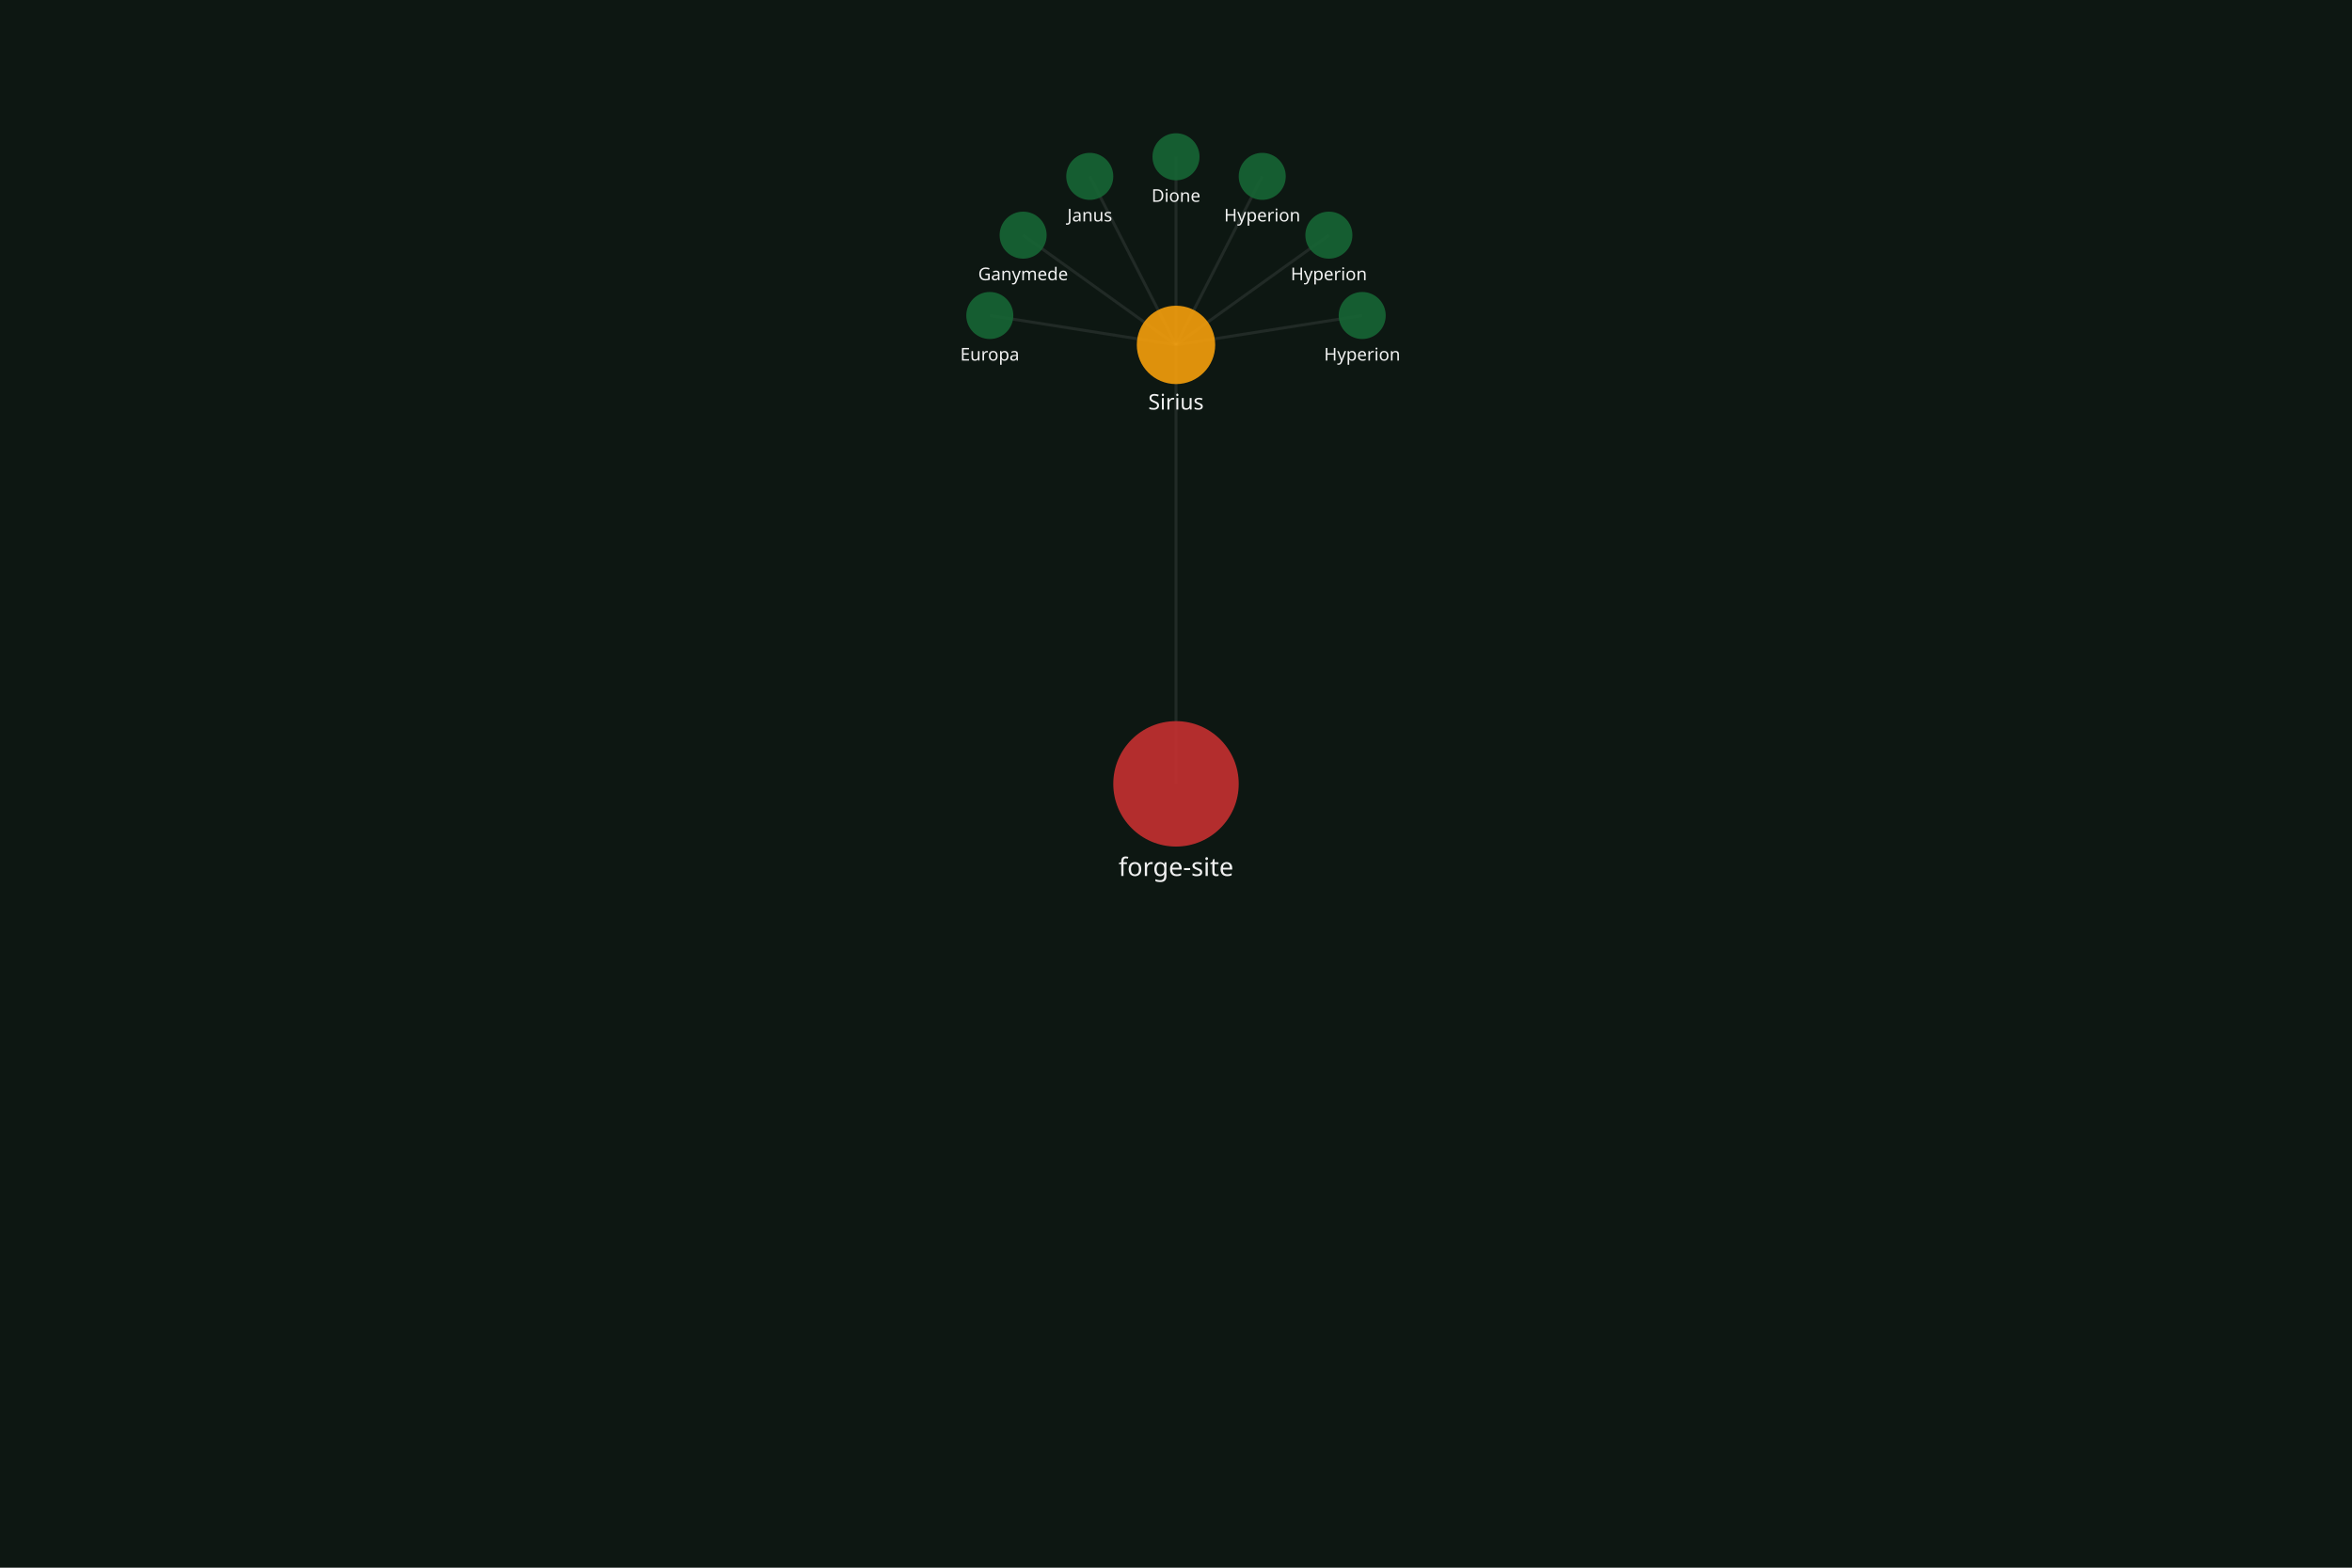
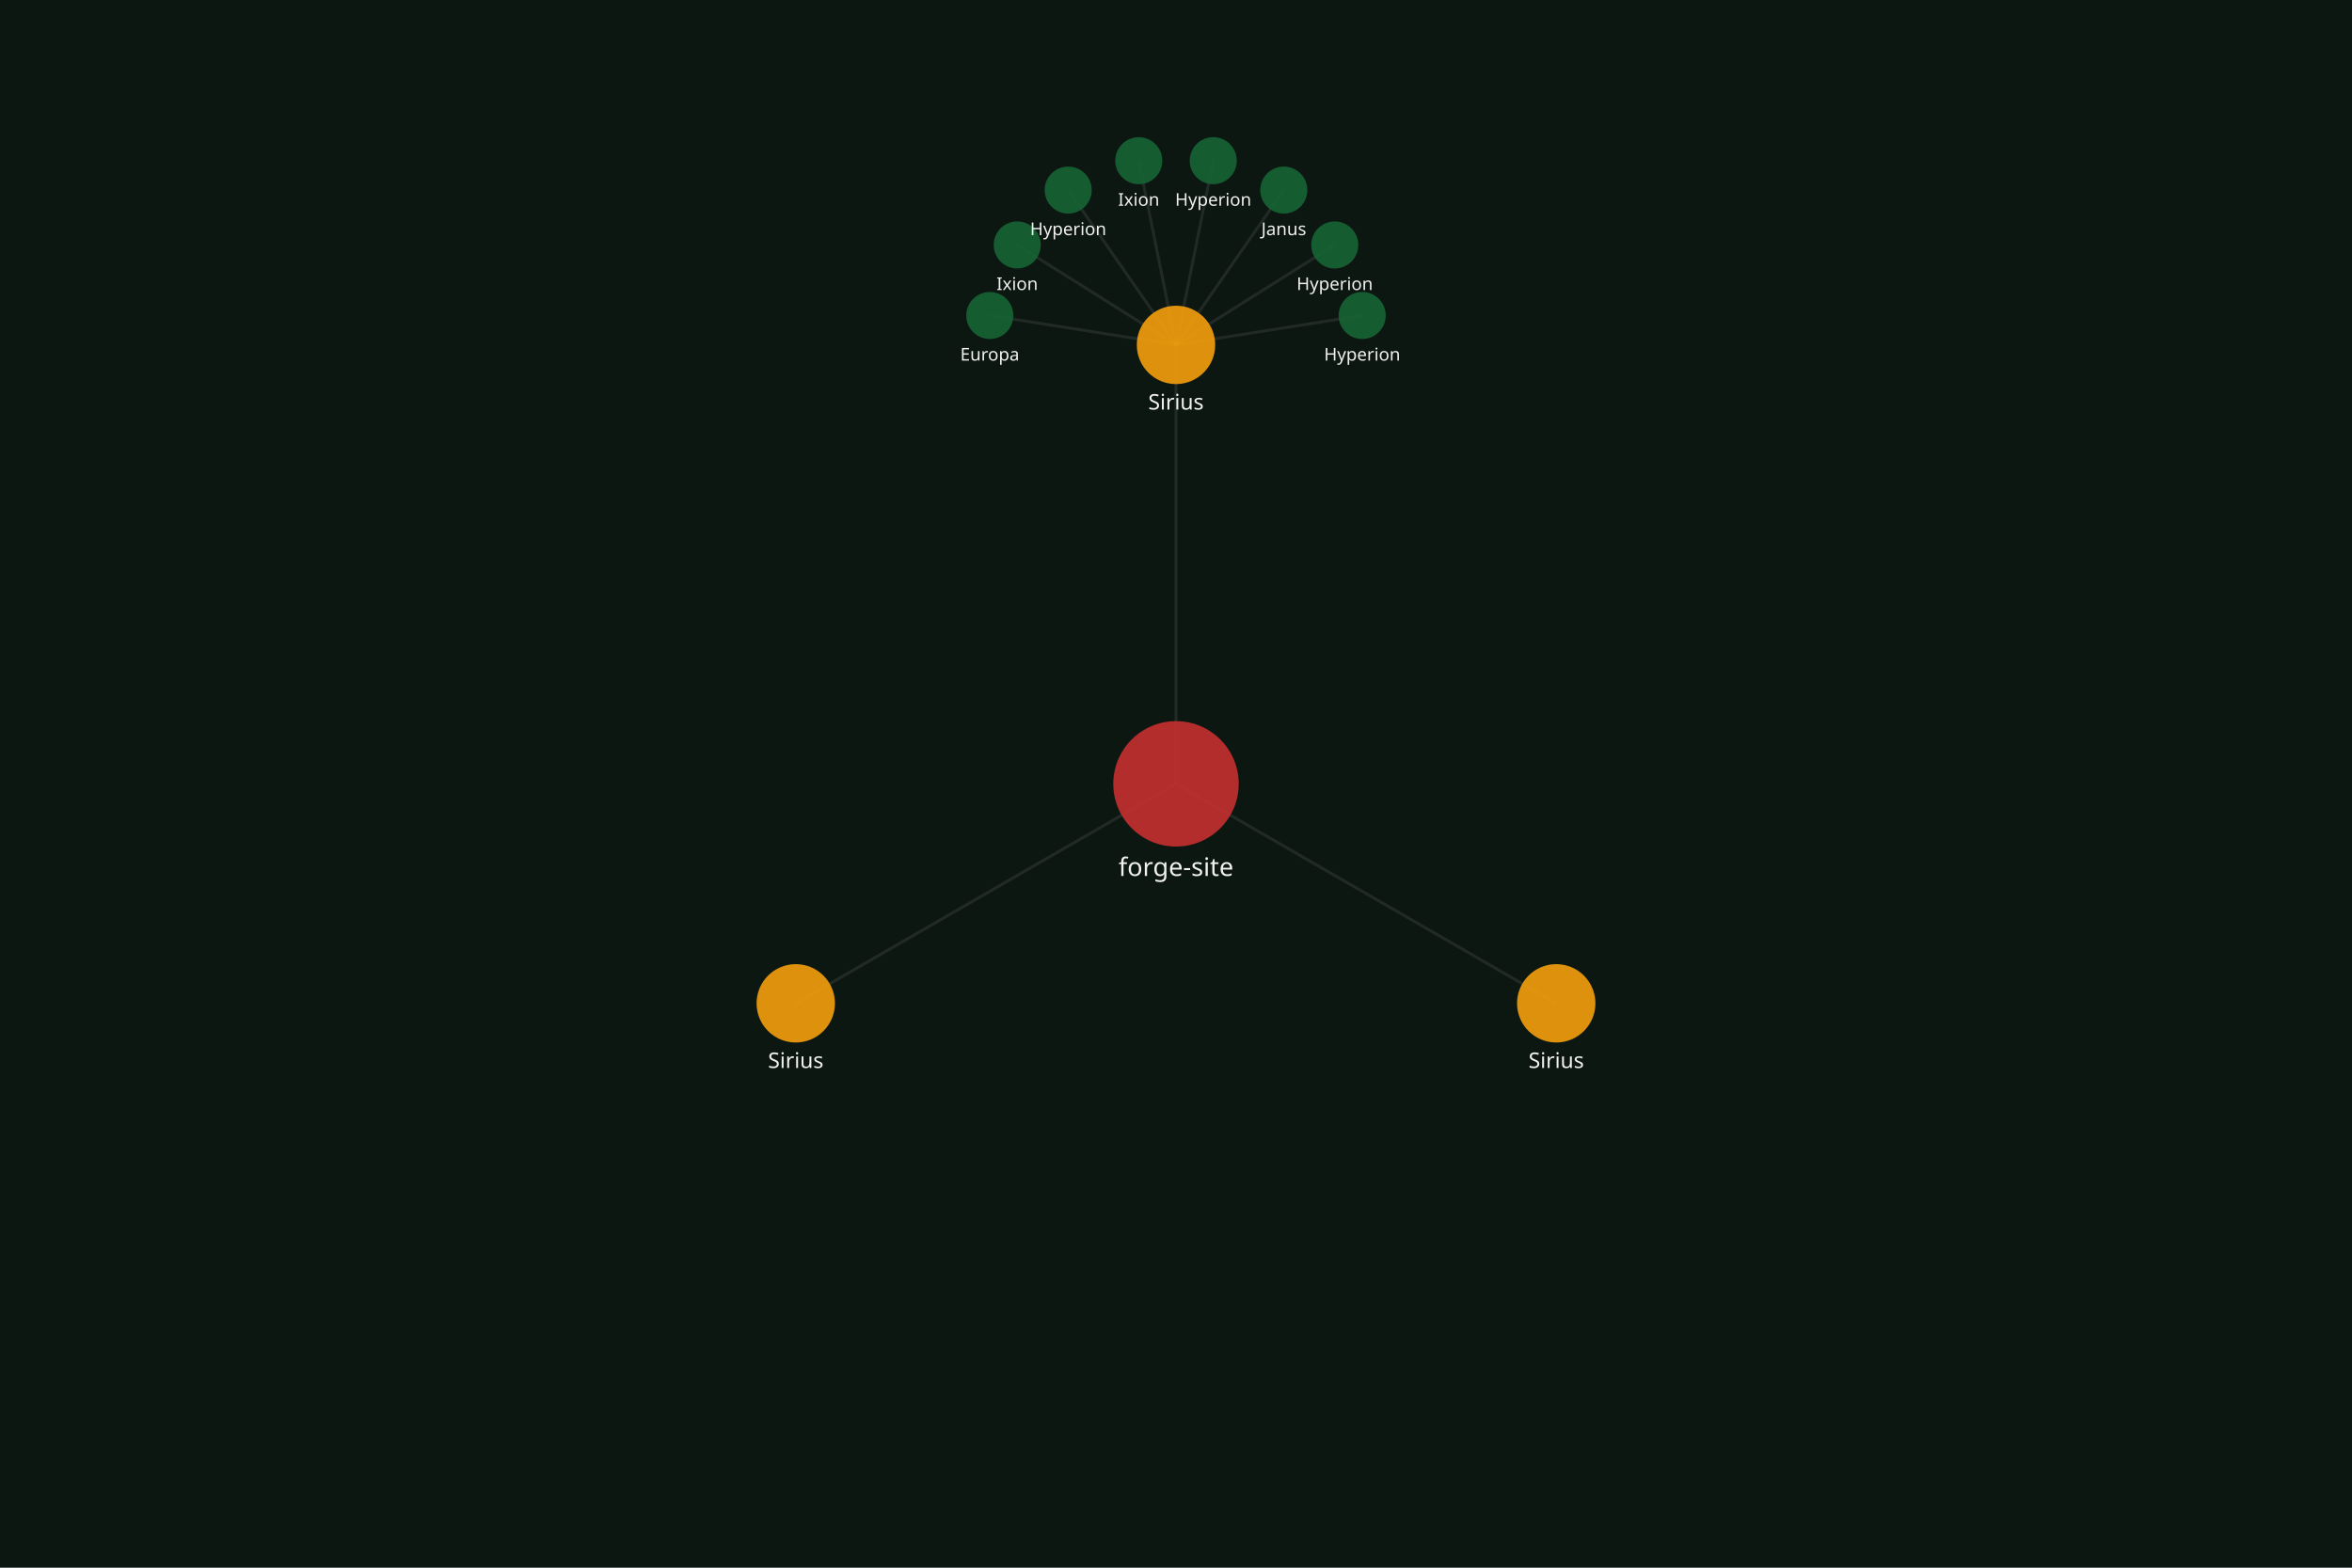
<svg xmlns="http://www.w3.org/2000/svg" width="1200" height="800" viewBox="0 0 1200 800" role="img" aria-label="Star Map — forge-site">
  <rect width="1200" height="800" style="fill: var(--ds-color-bg-dark, #0d1712)" />
  <g class="star-map-edges">
    <line x1="600" y1="400" x2="600" y2="176" style="stroke: var(--ds-color-border-inverse-soft, rgba(255,255,255,0.14))" stroke-width="1.5" opacity="0.6" />
    <line x1="600" y1="176" x2="505" y2="161" style="stroke: var(--ds-color-border-inverse-soft, rgba(255,255,255,0.14))" stroke-width="1.5" opacity="0.6" />
-     <line x1="600" y1="176" x2="522" y2="120" style="stroke: var(--ds-color-border-inverse-soft, rgba(255,255,255,0.14))" stroke-width="1.5" opacity="0.6" />
-     <line x1="600" y1="176" x2="556" y2="90" style="stroke: var(--ds-color-border-inverse-soft, rgba(255,255,255,0.14))" stroke-width="1.5" opacity="0.6" />
-     <line x1="600" y1="176" x2="600" y2="80" style="stroke: var(--ds-color-border-inverse-soft, rgba(255,255,255,0.14))" stroke-width="1.5" opacity="0.6" />
-     <line x1="600" y1="176" x2="644" y2="90" style="stroke: var(--ds-color-border-inverse-soft, rgba(255,255,255,0.14))" stroke-width="1.5" opacity="0.6" />
-     <line x1="600" y1="176" x2="678" y2="120" style="stroke: var(--ds-color-border-inverse-soft, rgba(255,255,255,0.14))" stroke-width="1.5" opacity="0.6" />
+     <line x1="600" y1="176" x2="519" y2="125" style="stroke: var(--ds-color-border-inverse-soft, rgba(255,255,255,0.14))" stroke-width="1.5" opacity="0.6" />
+     <line x1="600" y1="176" x2="545" y2="97" style="stroke: var(--ds-color-border-inverse-soft, rgba(255,255,255,0.14))" stroke-width="1.5" opacity="0.6" />
+     <line x1="600" y1="176" x2="581" y2="82" style="stroke: var(--ds-color-border-inverse-soft, rgba(255,255,255,0.14))" stroke-width="1.5" opacity="0.6" />
+     <line x1="600" y1="176" x2="619" y2="82" style="stroke: var(--ds-color-border-inverse-soft, rgba(255,255,255,0.14))" stroke-width="1.5" opacity="0.6" />
+     <line x1="600" y1="176" x2="655" y2="97" style="stroke: var(--ds-color-border-inverse-soft, rgba(255,255,255,0.14))" stroke-width="1.5" opacity="0.6" />
+     <line x1="600" y1="176" x2="681" y2="125" style="stroke: var(--ds-color-border-inverse-soft, rgba(255,255,255,0.14))" stroke-width="1.5" opacity="0.6" />
    <line x1="600" y1="176" x2="695" y2="161" style="stroke: var(--ds-color-border-inverse-soft, rgba(255,255,255,0.14))" stroke-width="1.5" opacity="0.6" />
+     <line x1="600" y1="400" x2="794" y2="512" style="stroke: var(--ds-color-border-inverse-soft, rgba(255,255,255,0.14))" stroke-width="1.5" opacity="0.6" />
+     <line x1="600" y1="400" x2="406" y2="512" style="stroke: var(--ds-color-border-inverse-soft, rgba(255,255,255,0.14))" stroke-width="1.5" opacity="0.6" />
  </g>
  <g class="star-map-nodes">
    <g class="star-map-node" role="img" aria-label="forge-site" data-kind="constellation" data-cosmic-name="forge-site">
      <circle cx="600" cy="400" r="32" style="fill: var(--ds-color-danger, #c53030)" opacity="0.9" />
      <text x="600" y="447" text-anchor="middle" font-family="system-ui,sans-serif" font-size="13" style="fill: var(--ds-color-text-soft-on-dark, rgba(255,255,255,0.94))">forge-site</text>
    </g>
    <g class="star-map-node" role="img" aria-label="Sirius" data-route="/" data-kind="star" data-cosmic-name="Sirius">
      <circle cx="600" cy="176" r="20" style="fill: var(--ds-color-status-fair, #f59e0b)" opacity="0.9" />
      <text x="600" y="209" text-anchor="middle" font-family="system-ui,sans-serif" font-size="11" style="fill: var(--ds-color-text-soft-on-dark, rgba(255,255,255,0.94))">Sirius</text>
    </g>
    <g class="star-map-node" role="img" aria-label="Europa" data-route="/" data-kind="planet" data-cosmic-name="Europa">
      <circle cx="505" cy="161" r="12" style="fill: var(--ds-color-success-dark, #166534)" opacity="0.9" />
      <text x="505" y="184" text-anchor="middle" font-family="system-ui,sans-serif" font-size="9" style="fill: var(--ds-color-text-soft-on-dark, rgba(255,255,255,0.94))">Europa</text>
    </g>
-     <g class="star-map-node" role="img" aria-label="Ganymede" data-route="/" data-kind="planet" data-cosmic-name="Ganymede">
-       <circle cx="522" cy="120" r="12" style="fill: var(--ds-color-success-dark, #166534)" opacity="0.9" />
-       <text x="522" y="143" text-anchor="middle" font-family="system-ui,sans-serif" font-size="9" style="fill: var(--ds-color-text-soft-on-dark, rgba(255,255,255,0.94))">Ganymede</text>
+     <g class="star-map-node" role="img" aria-label="Ixion" data-route="/" data-kind="planet" data-cosmic-name="Ixion">
+       <circle cx="519" cy="125" r="12" style="fill: var(--ds-color-success-dark, #166534)" opacity="0.9" />
+       <text x="519" y="148" text-anchor="middle" font-family="system-ui,sans-serif" font-size="9" style="fill: var(--ds-color-text-soft-on-dark, rgba(255,255,255,0.94))">Ixion</text>
+     </g>
+     <g class="star-map-node" role="img" aria-label="Hyperion" data-route="/" data-kind="planet" data-cosmic-name="Hyperion">
+       <circle cx="545" cy="97" r="12" style="fill: var(--ds-color-success-dark, #166534)" opacity="0.9" />
+       <text x="545" y="120" text-anchor="middle" font-family="system-ui,sans-serif" font-size="9" style="fill: var(--ds-color-text-soft-on-dark, rgba(255,255,255,0.94))">Hyperion</text>
+     </g>
+     <g class="star-map-node" role="img" aria-label="Ixion" data-route="/" data-kind="planet" data-cosmic-name="Ixion">
+       <circle cx="581" cy="82" r="12" style="fill: var(--ds-color-success-dark, #166534)" opacity="0.9" />
+       <text x="581" y="105" text-anchor="middle" font-family="system-ui,sans-serif" font-size="9" style="fill: var(--ds-color-text-soft-on-dark, rgba(255,255,255,0.94))">Ixion</text>
+     </g>
+     <g class="star-map-node" role="img" aria-label="Hyperion" data-route="/" data-kind="planet" data-cosmic-name="Hyperion">
+       <circle cx="619" cy="82" r="12" style="fill: var(--ds-color-success-dark, #166534)" opacity="0.9" />
+       <text x="619" y="105" text-anchor="middle" font-family="system-ui,sans-serif" font-size="9" style="fill: var(--ds-color-text-soft-on-dark, rgba(255,255,255,0.94))">Hyperion</text>
    </g>
    <g class="star-map-node" role="img" aria-label="Janus" data-route="/" data-kind="planet" data-cosmic-name="Janus">
-       <circle cx="556" cy="90" r="12" style="fill: var(--ds-color-success-dark, #166534)" opacity="0.9" />
-       <text x="556" y="113" text-anchor="middle" font-family="system-ui,sans-serif" font-size="9" style="fill: var(--ds-color-text-soft-on-dark, rgba(255,255,255,0.94))">Janus</text>
-     </g>
-     <g class="star-map-node" role="img" aria-label="Dione" data-route="/" data-kind="planet" data-cosmic-name="Dione">
-       <circle cx="600" cy="80" r="12" style="fill: var(--ds-color-success-dark, #166534)" opacity="0.9" />
-       <text x="600" y="103" text-anchor="middle" font-family="system-ui,sans-serif" font-size="9" style="fill: var(--ds-color-text-soft-on-dark, rgba(255,255,255,0.94))">Dione</text>
+       <circle cx="655" cy="97" r="12" style="fill: var(--ds-color-success-dark, #166534)" opacity="0.9" />
+       <text x="655" y="120" text-anchor="middle" font-family="system-ui,sans-serif" font-size="9" style="fill: var(--ds-color-text-soft-on-dark, rgba(255,255,255,0.94))">Janus</text>
    </g>
    <g class="star-map-node" role="img" aria-label="Hyperion" data-route="/" data-kind="planet" data-cosmic-name="Hyperion">
-       <circle cx="644" cy="90" r="12" style="fill: var(--ds-color-success-dark, #166534)" opacity="0.9" />
-       <text x="644" y="113" text-anchor="middle" font-family="system-ui,sans-serif" font-size="9" style="fill: var(--ds-color-text-soft-on-dark, rgba(255,255,255,0.94))">Hyperion</text>
-     </g>
-     <g class="star-map-node" role="img" aria-label="Hyperion" data-route="/" data-kind="planet" data-cosmic-name="Hyperion">
-       <circle cx="678" cy="120" r="12" style="fill: var(--ds-color-success-dark, #166534)" opacity="0.9" />
-       <text x="678" y="143" text-anchor="middle" font-family="system-ui,sans-serif" font-size="9" style="fill: var(--ds-color-text-soft-on-dark, rgba(255,255,255,0.94))">Hyperion</text>
+       <circle cx="681" cy="125" r="12" style="fill: var(--ds-color-success-dark, #166534)" opacity="0.9" />
+       <text x="681" y="148" text-anchor="middle" font-family="system-ui,sans-serif" font-size="9" style="fill: var(--ds-color-text-soft-on-dark, rgba(255,255,255,0.94))">Hyperion</text>
    </g>
    <g class="star-map-node" role="img" aria-label="Hyperion" data-route="/" data-kind="planet" data-cosmic-name="Hyperion">
      <circle cx="695" cy="161" r="12" style="fill: var(--ds-color-success-dark, #166534)" opacity="0.9" />
      <text x="695" y="184" text-anchor="middle" font-family="system-ui,sans-serif" font-size="9" style="fill: var(--ds-color-text-soft-on-dark, rgba(255,255,255,0.94))">Hyperion</text>
    </g>
+     <g class="star-map-node" role="img" aria-label="Sirius" data-route="/impressum" data-kind="star" data-cosmic-name="Sirius">
+       <circle cx="794" cy="512" r="20" style="fill: var(--ds-color-status-fair, #f59e0b)" opacity="0.9" />
+       <text x="794" y="545" text-anchor="middle" font-family="system-ui,sans-serif" font-size="11" style="fill: var(--ds-color-text-soft-on-dark, rgba(255,255,255,0.94))">Sirius</text>
+     </g>
+     <g class="star-map-node" role="img" aria-label="Sirius" data-route="/datenschutz" data-kind="star" data-cosmic-name="Sirius">
+       <circle cx="406" cy="512" r="20" style="fill: var(--ds-color-status-fair, #f59e0b)" opacity="0.9" />
+       <text x="406" y="545" text-anchor="middle" font-family="system-ui,sans-serif" font-size="11" style="fill: var(--ds-color-text-soft-on-dark, rgba(255,255,255,0.94))">Sirius</text>
+     </g>
  </g>
</svg>
